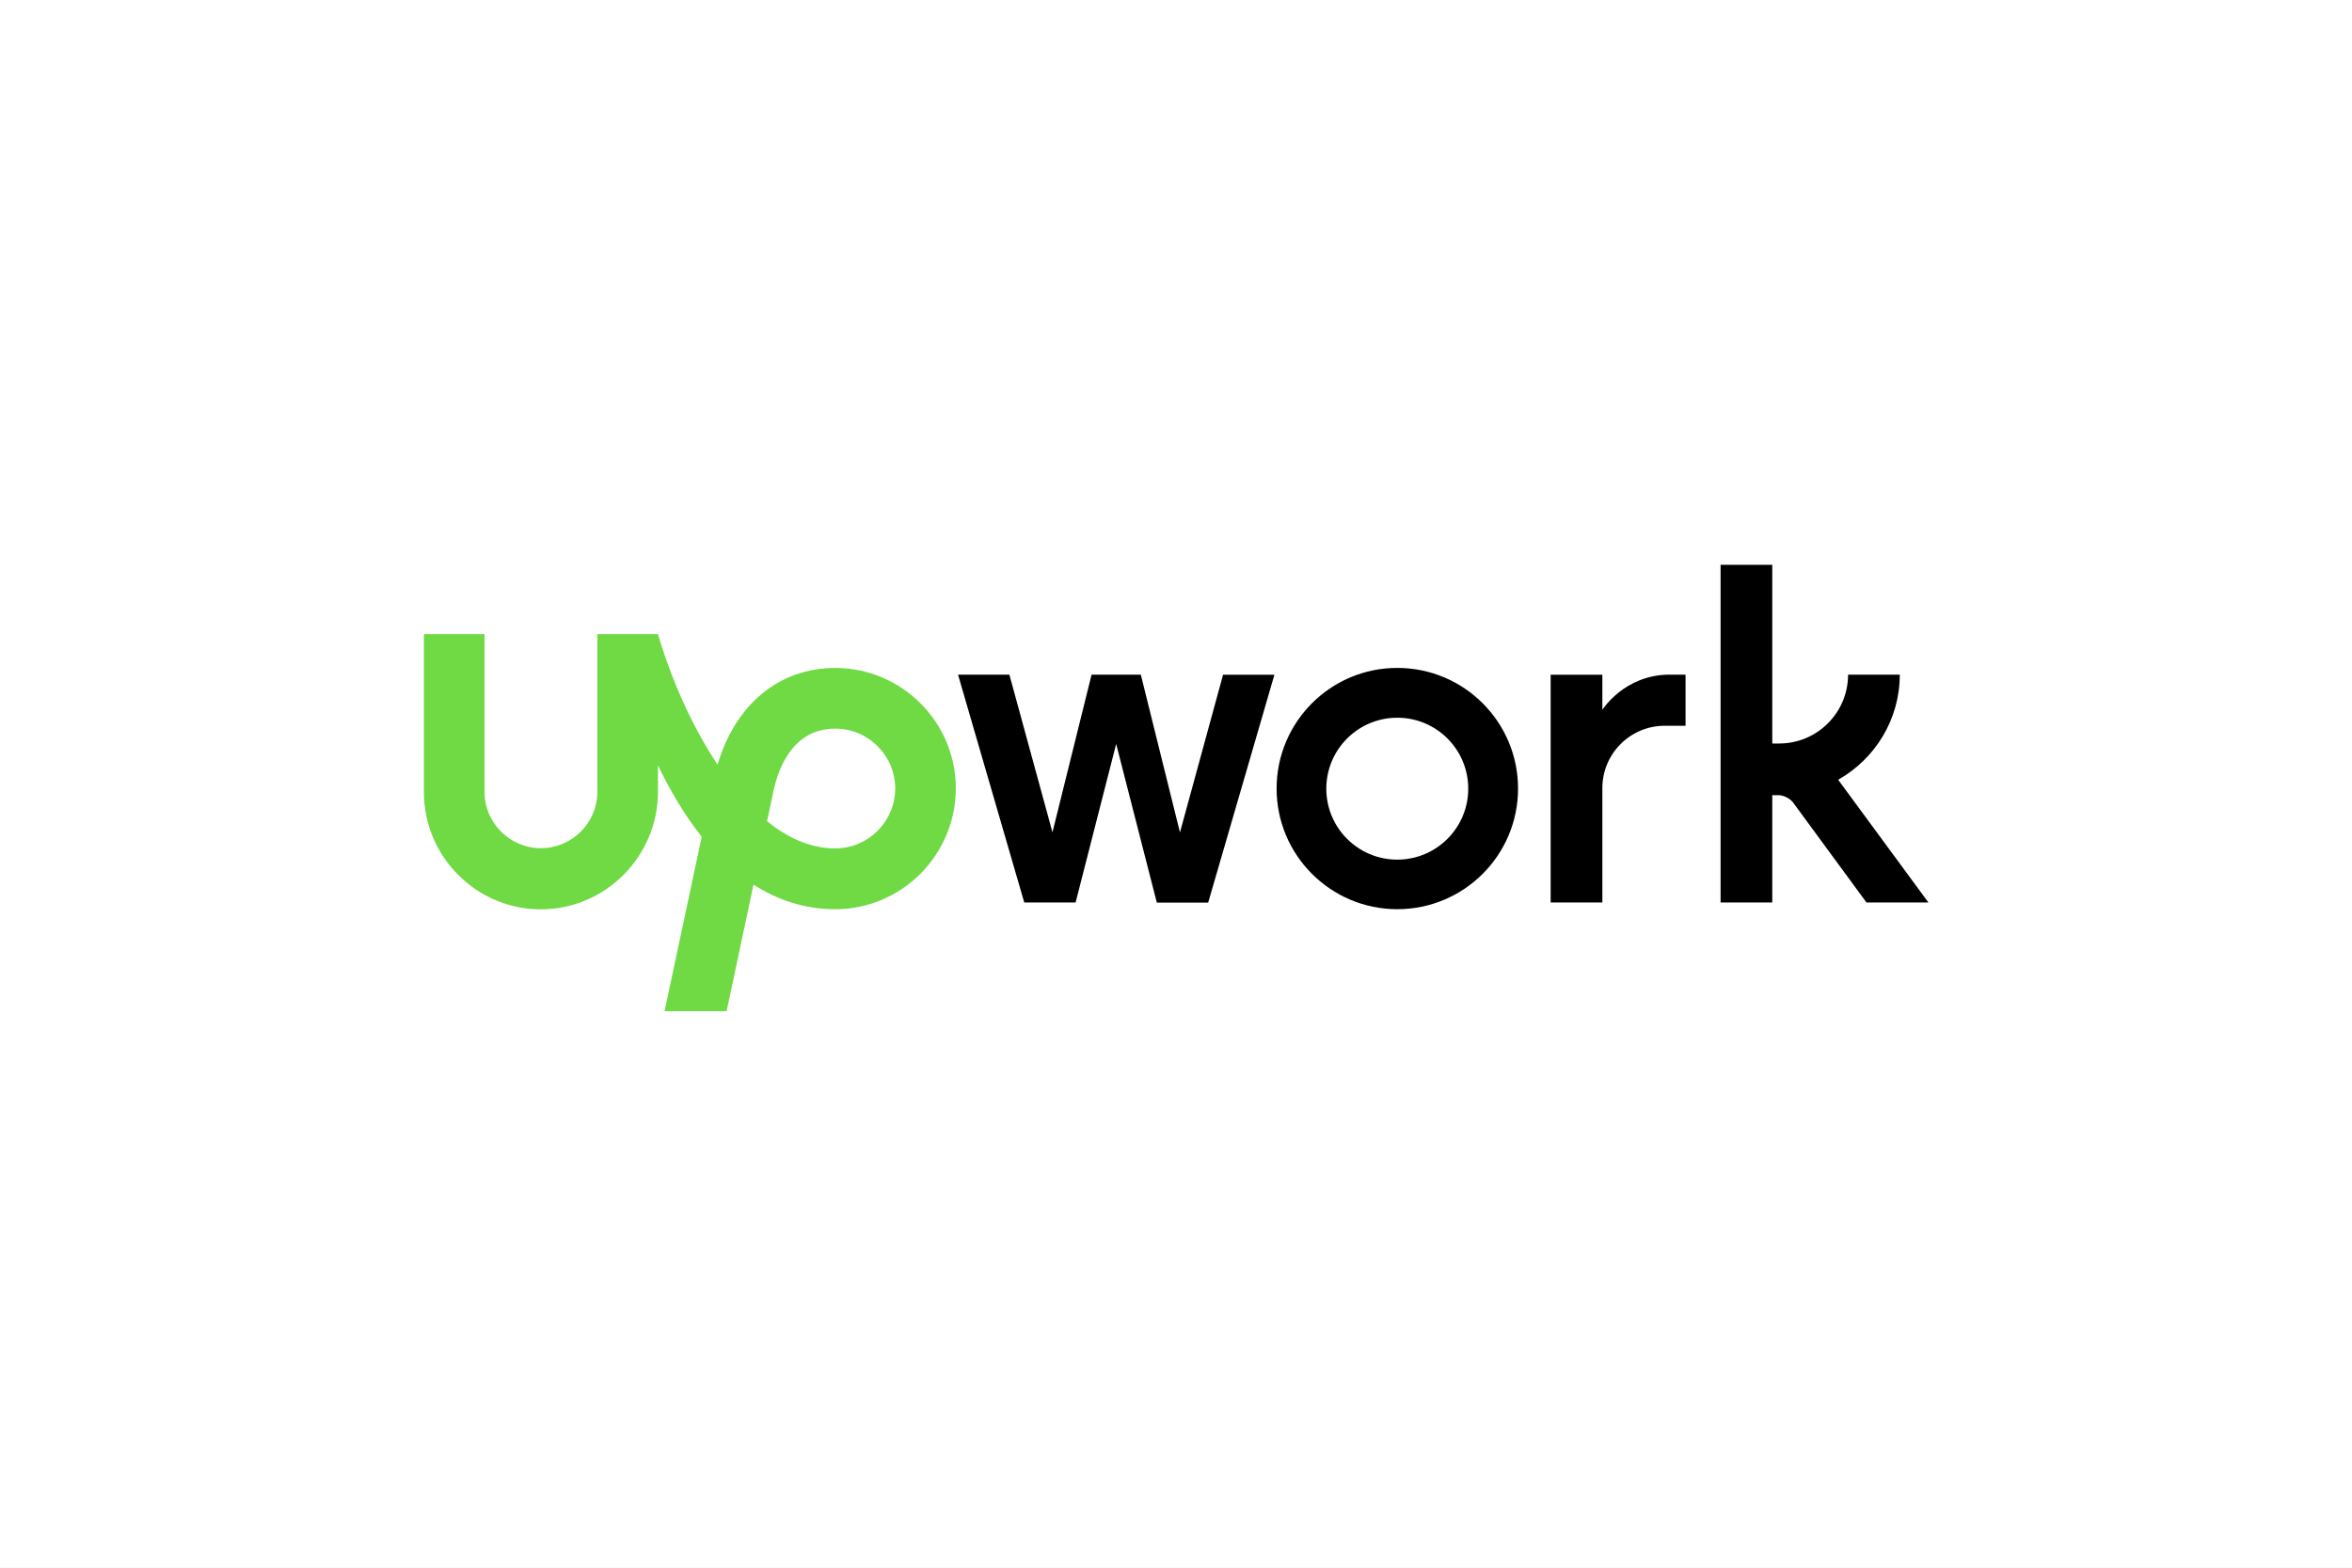
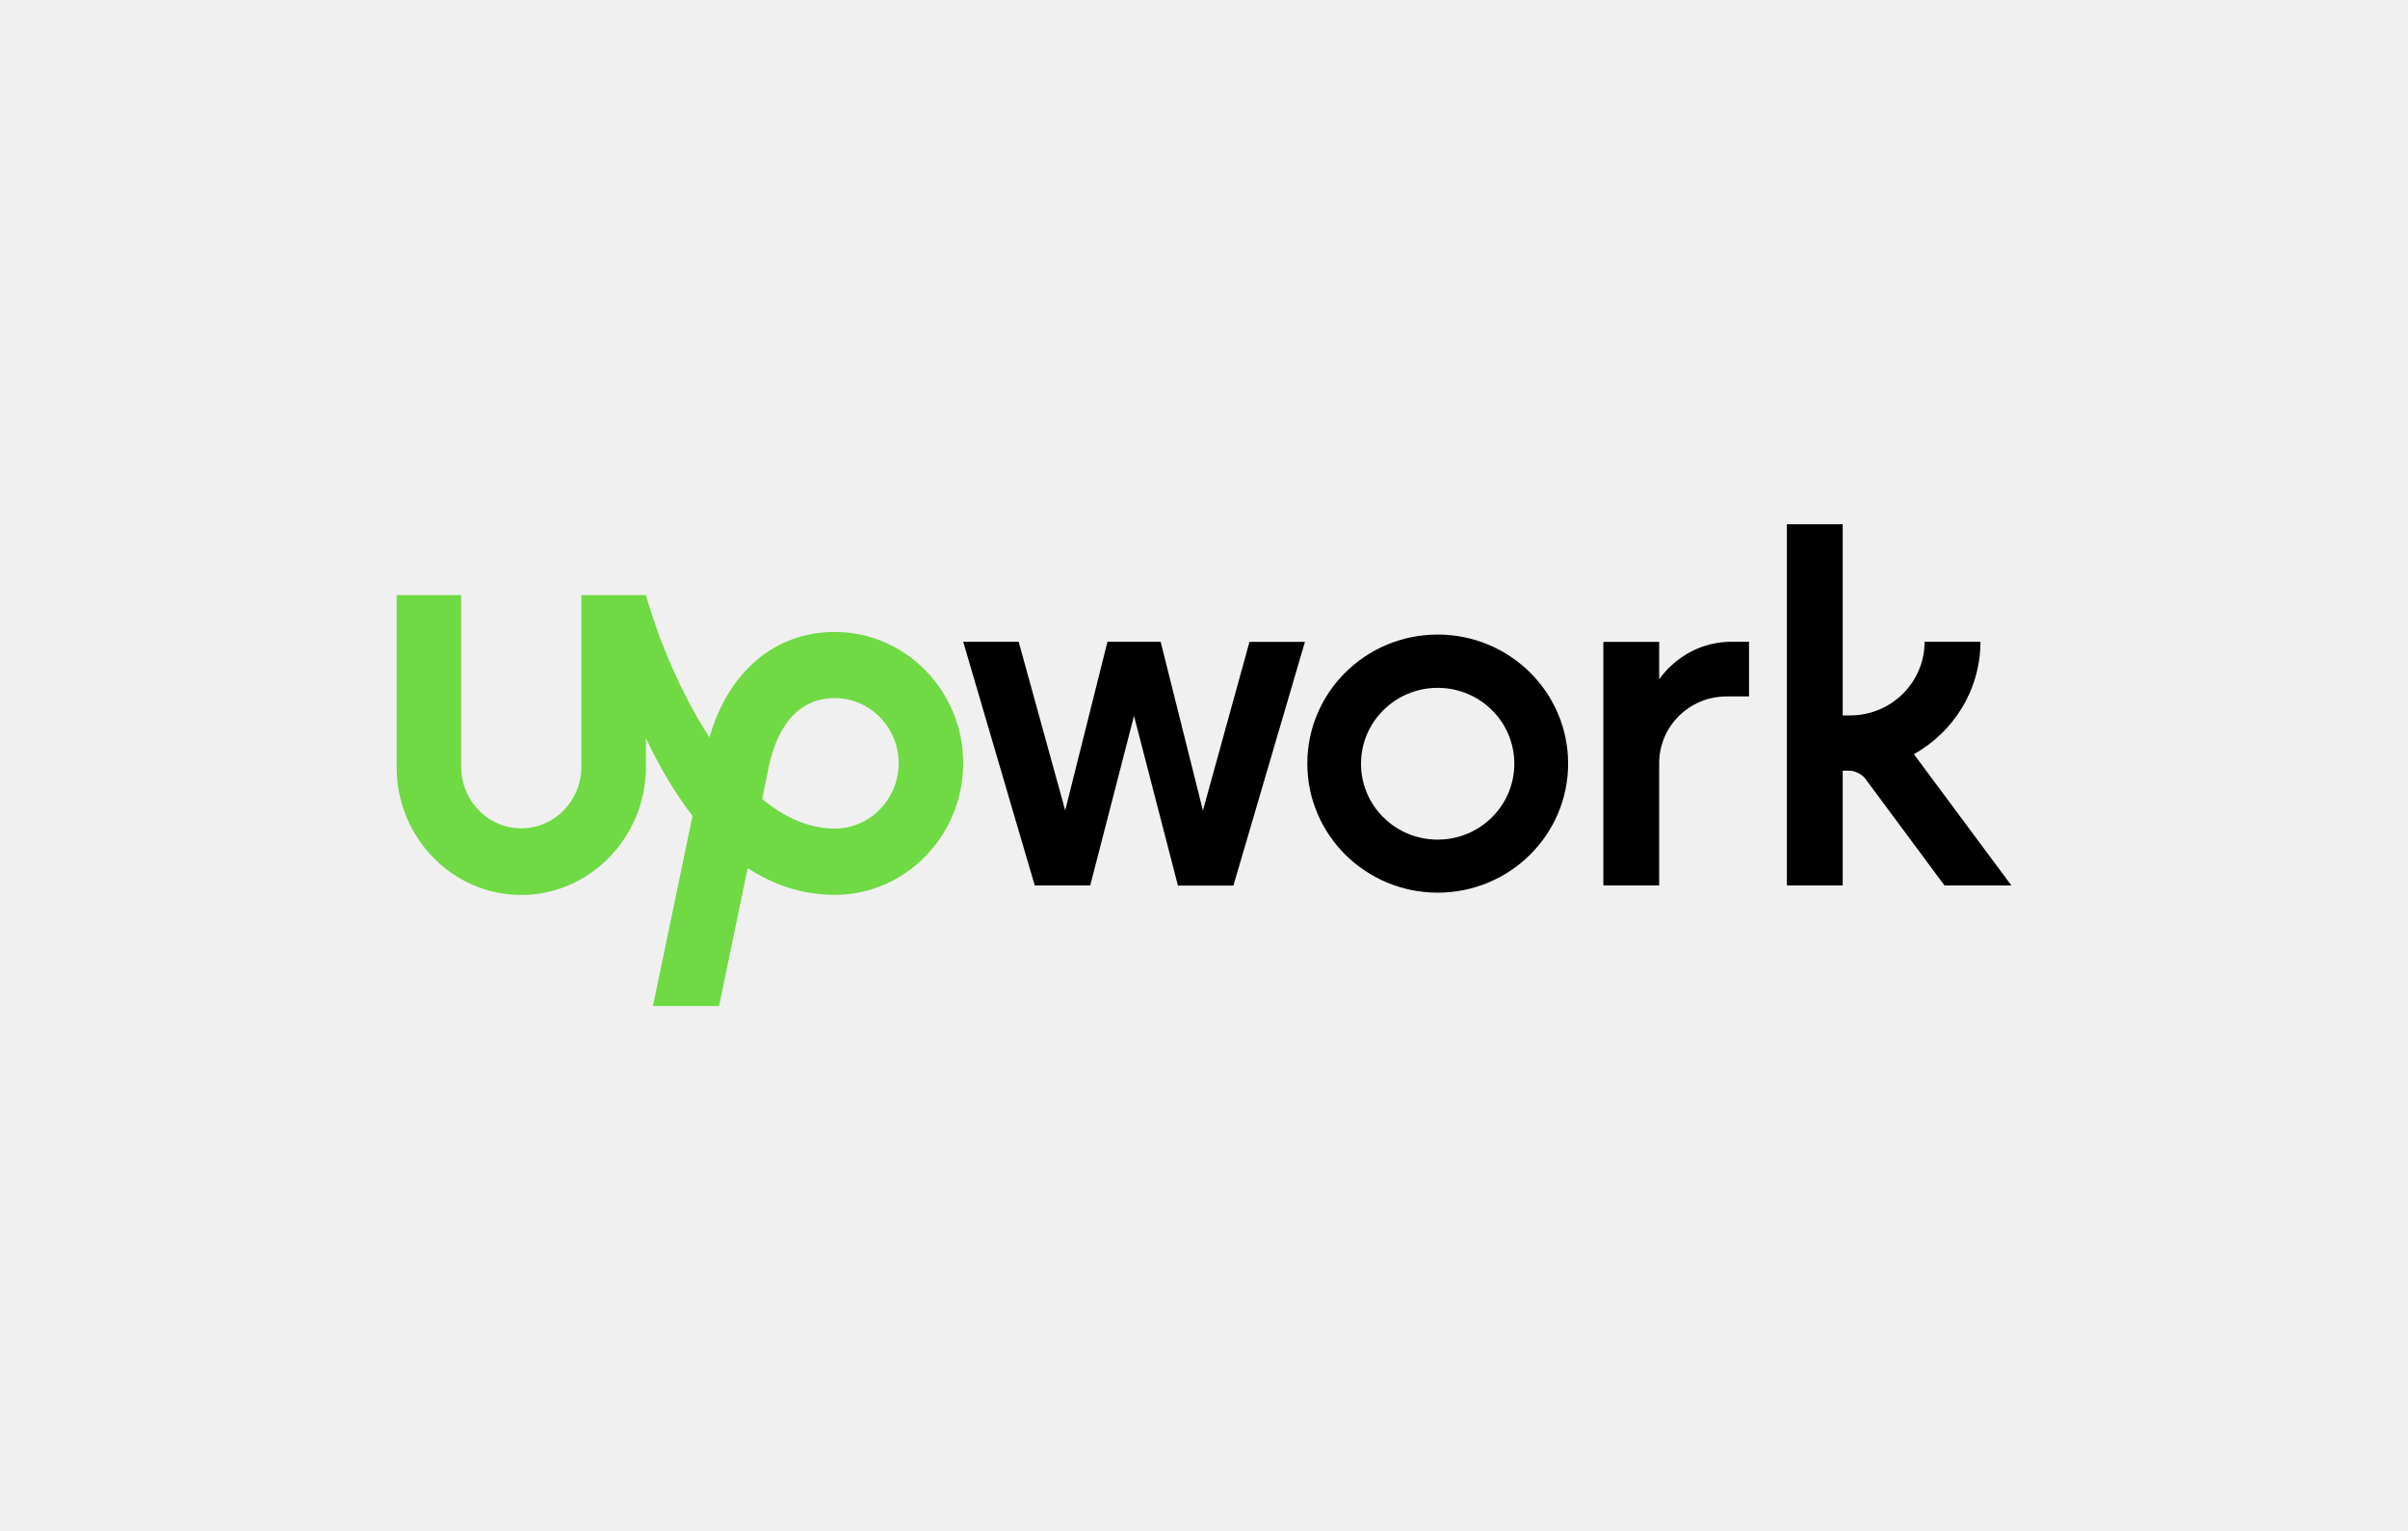
- <svg xmlns="http://www.w3.org/2000/svg" width="150" height="100" viewBox="0 0 150 100" fill="none">
-   <rect width="150" height="100" fill="white" />
-   <g clip-path="url(#clip0_2864_4024)">
-     <path d="M53.27 54.118C51.71 54.118 50.248 53.458 48.919 52.383L49.243 50.864L49.257 50.808C49.545 49.192 50.459 46.479 53.27 46.479C55.378 46.479 57.093 48.194 57.093 50.302C57.086 52.404 55.371 54.118 53.27 54.118ZM53.27 42.607C49.678 42.607 46.896 44.94 45.764 48.777C44.035 46.184 42.728 43.071 41.962 40.449H38.097V50.506C38.097 52.488 36.48 54.104 34.498 54.104C32.517 54.104 30.9 52.488 30.9 50.506V40.449H27.035V50.506C27.021 54.624 30.373 58.005 34.491 58.005C38.61 58.005 41.962 54.624 41.962 50.506V48.819C42.714 50.386 43.635 51.968 44.752 53.373L42.383 64.505H46.34L48.055 56.43C49.559 57.393 51.288 57.998 53.27 57.998C57.507 57.998 60.958 54.526 60.958 50.288C60.958 46.057 57.508 42.607 53.27 42.607Z" fill="#6FDA44" />
-     <path d="M72.758 43.041L75.253 53.098L78.001 43.041H81.276L77.052 57.575H73.777L71.184 47.455L68.597 57.568H65.323L61.099 43.034H64.374L67.121 53.091L69.616 43.034H72.758V43.041L72.758 43.041ZM89.112 42.605C84.86 42.605 81.416 46.056 81.416 50.301C81.416 54.553 84.867 57.996 89.112 57.996C93.364 57.996 96.814 54.553 96.814 50.301C96.814 46.049 93.364 42.605 89.112 42.605ZM89.112 54.834C86.61 54.834 84.586 52.81 84.586 50.308C84.586 47.806 86.617 45.782 89.112 45.782C91.614 45.782 93.638 47.806 93.638 50.308C93.638 52.803 91.614 54.834 89.112 54.834ZM106.168 46.295C103.969 46.295 102.191 48.08 102.191 50.273V57.568H98.894V43.041H102.191V45.276C102.191 45.276 103.596 43.034 106.484 43.034H107.496V46.295H106.168ZM117.23 49.739C119.57 48.417 121.159 45.908 121.159 43.034H117.862C117.862 45.459 115.895 47.426 113.47 47.426H113.027V36.027H109.731V57.567H113.027V50.722H113.421C113.744 50.722 114.166 50.933 114.356 51.193L119.036 57.568H122.986L117.23 49.739Z" fill="black" />
-   </g>
-   <defs>
-     <clipPath id="clip0_2864_4024">
-       <rect width="96" height="28.688" fill="white" transform="translate(27 36)" />
-     </clipPath>
-   </defs>
+ <svg xmlns="http://www.w3.org/2000/svg" width="170" height="108" viewBox="0 0 170 108" fill="none">
+   <path d="M58.935 58.478C57.095 58.478 55.371 57.682 53.805 56.386L54.186 54.556L54.203 54.488C54.542 52.54 55.62 49.269 58.935 49.269C61.42 49.269 63.443 51.336 63.443 53.878C63.434 56.411 61.412 58.478 58.935 58.478ZM58.935 44.601C54.7 44.601 51.419 47.414 50.085 52.039C48.046 48.913 46.505 45.16 45.601 42H41.044V54.124C41.044 56.513 39.138 58.461 36.801 58.461C34.464 58.461 32.558 56.513 32.558 54.124V42H28V54.124C27.983 59.088 31.936 63.163 36.792 63.163C41.648 63.163 45.601 59.088 45.601 54.124V52.09C46.488 53.98 47.573 55.886 48.891 57.58L46.098 71H50.764L52.785 61.266C54.559 62.426 56.597 63.155 58.934 63.155C63.931 63.155 68 58.97 68 53.861C68 48.761 63.931 44.601 58.935 44.601Z" fill="#6FDA44" />
+   <path d="M81.941 45.301L84.924 57.203L88.21 45.301H92.126L87.076 62.501H83.16L80.059 50.524L76.967 62.492H73.051L68 45.293H71.916L75.202 57.195L78.185 45.293H81.941L81.941 45.301ZM101.496 44.785C96.412 44.785 92.294 48.869 92.294 53.892C92.294 58.925 96.42 63 101.496 63C106.58 63 110.706 58.925 110.706 53.892C110.706 48.861 106.58 44.785 101.496 44.785ZM101.496 59.257C98.504 59.257 96.084 56.862 96.084 53.901C96.084 50.94 98.513 48.545 101.496 48.545C104.488 48.545 106.908 50.94 106.908 53.901C106.908 56.854 104.488 59.257 101.496 59.257ZM121.89 49.152C119.261 49.152 117.135 51.264 117.135 53.859V62.492H113.193V45.301H117.135V47.946C117.135 47.946 118.815 45.292 122.268 45.292H123.478V49.152H121.89ZM135.117 53.227C137.915 51.663 139.815 48.694 139.815 45.292H135.873C135.873 48.162 133.521 50.491 130.622 50.491H130.092V37H126.151V62.492H130.092V54.392H130.563C130.949 54.392 131.454 54.641 131.681 54.949L137.277 62.492H142L135.117 53.227Z" fill="black" />
</svg>
